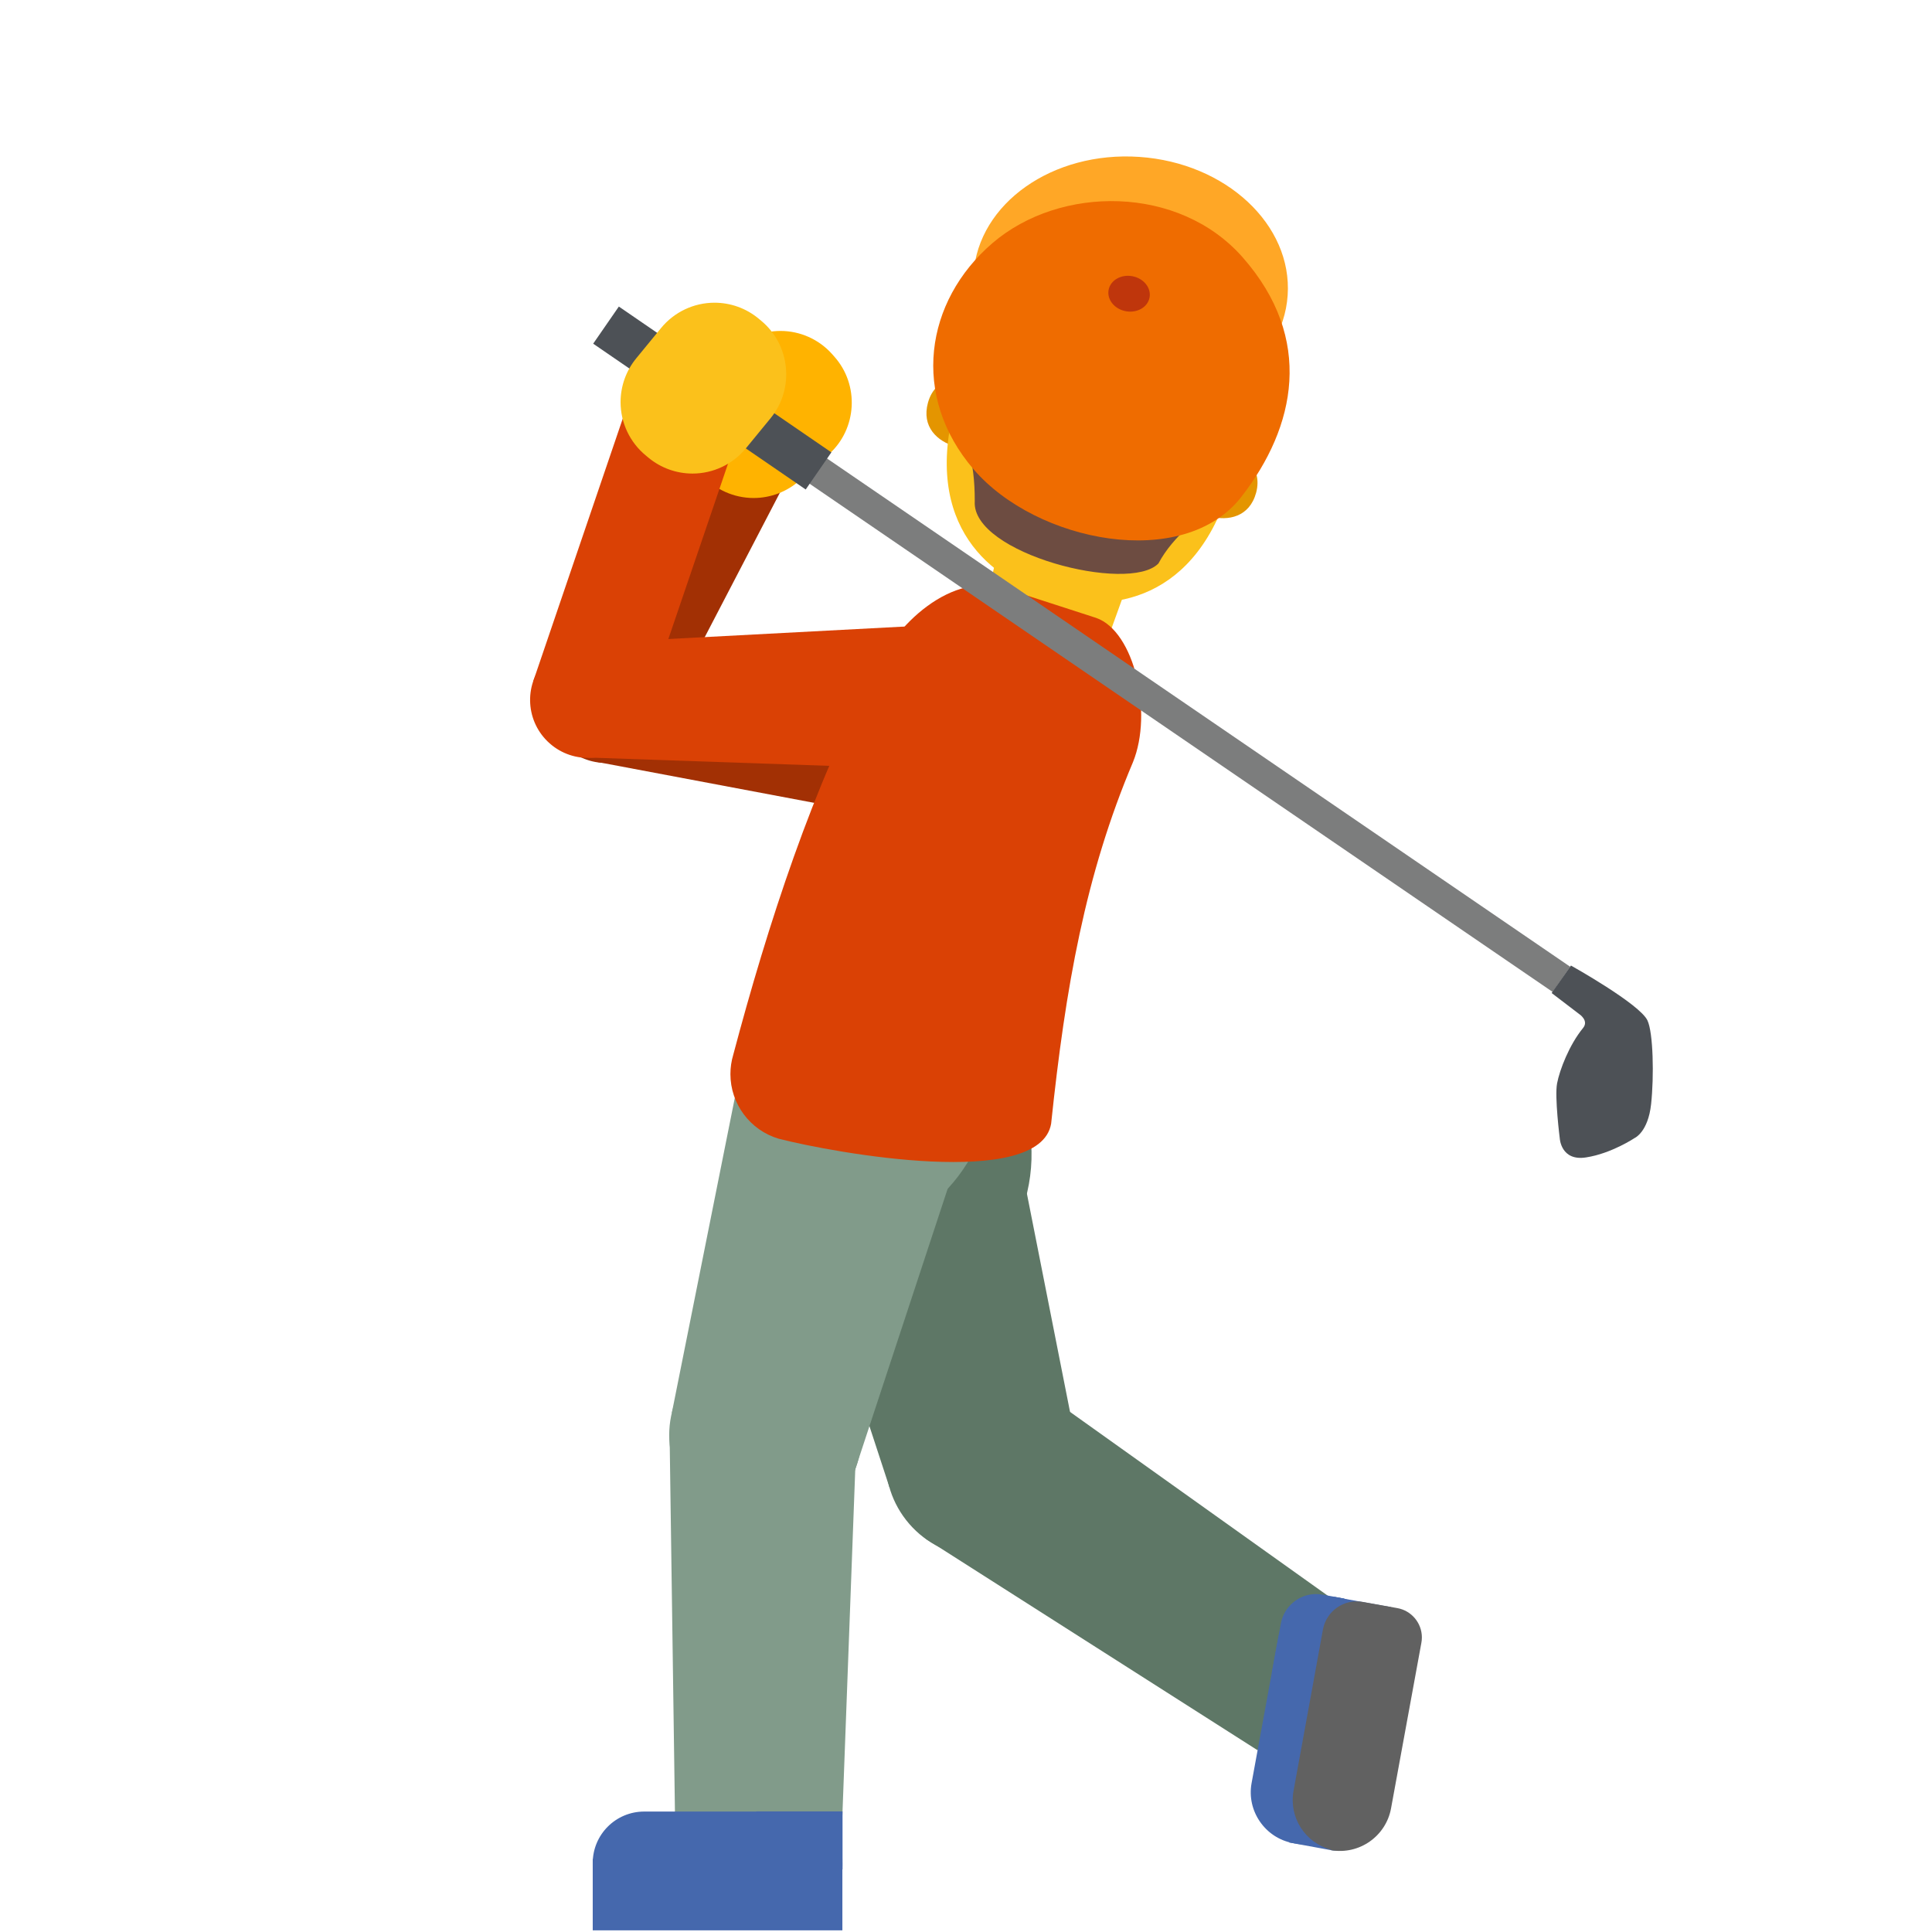
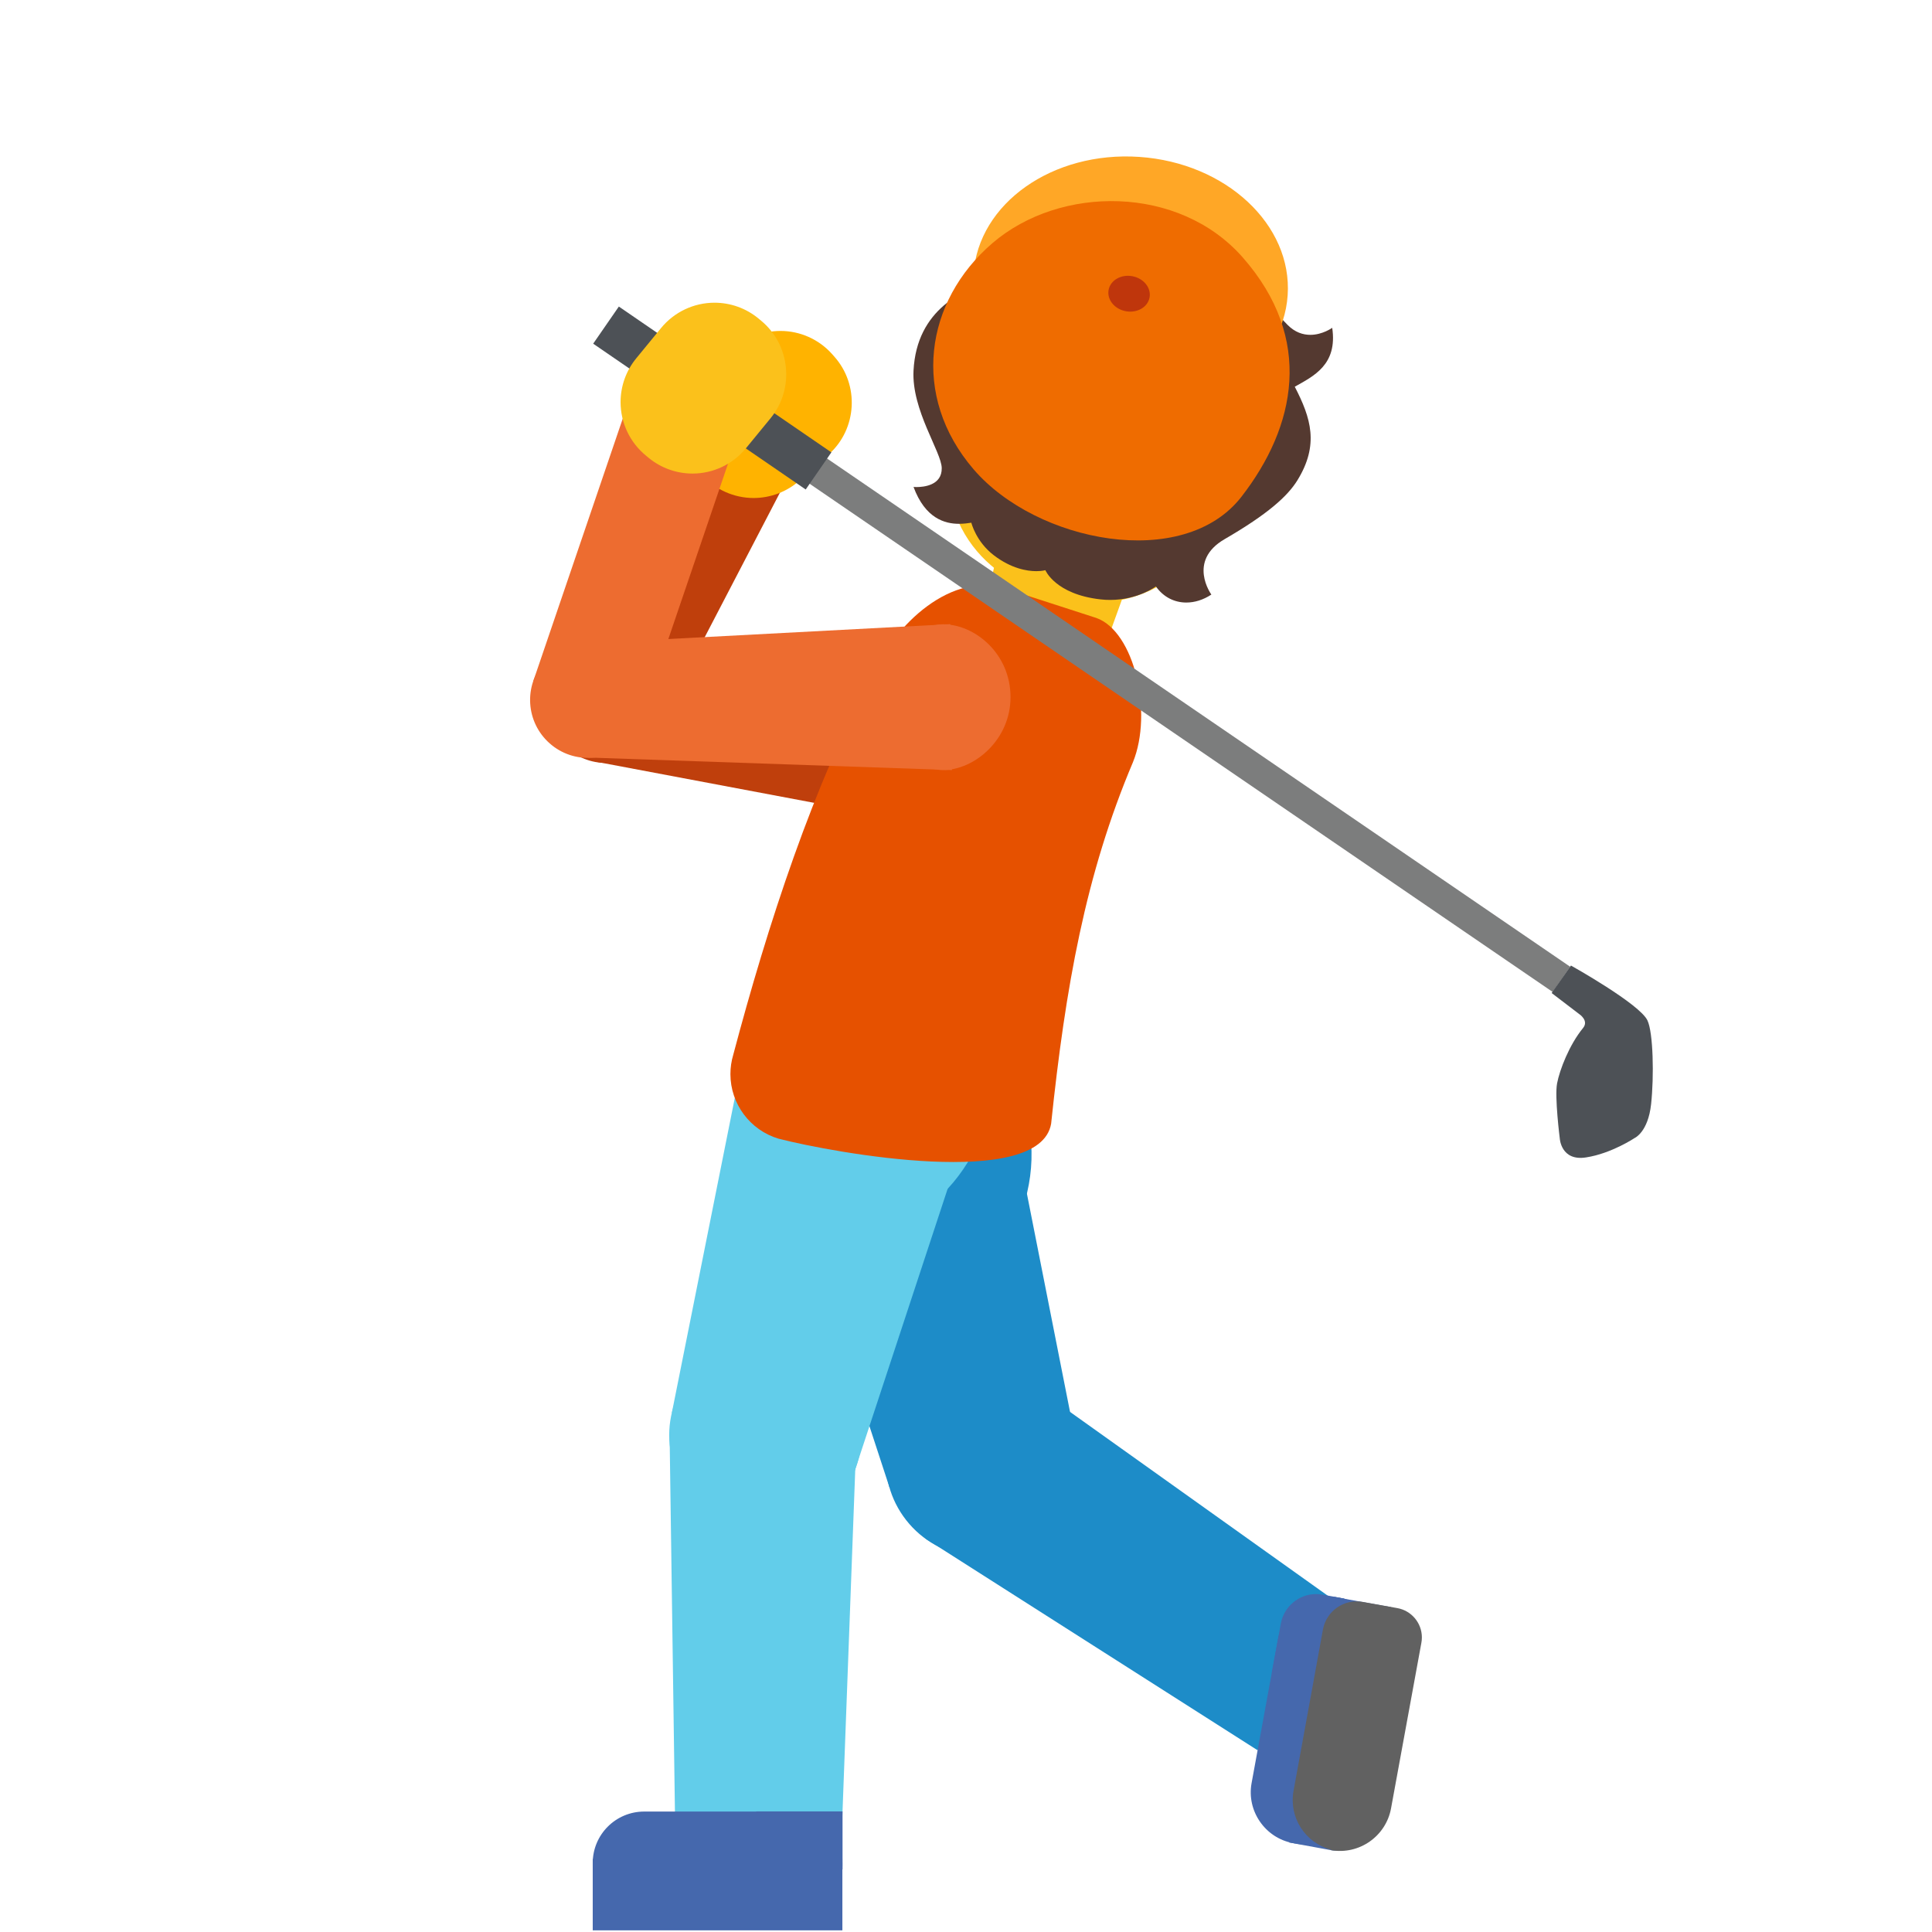
- <svg xmlns="http://www.w3.org/2000/svg" width="100%" height="100%" viewBox="0 0 128 128" version="1.1" xml:space="preserve" style="fill-rule:evenodd;clip-rule:evenodd;stroke-linejoin:round;stroke-miterlimit:2;">
-   <path d="M40.65,42.99L39.61,50.49L63.27,54.95L64.62,45.38L40.65,42.99Z" style="fill:rgb(162,48,4);fill-rule:nonzero;" />
+ <svg xmlns="http://www.w3.org/2000/svg" width="128px" height="128px" version="1.1" xml:space="preserve" style="fill-rule:evenodd;clip-rule:evenodd;stroke-linejoin:round;stroke-miterlimit:2;">
+   <path d="M40.65,42.99L39.61,50.49L63.27,54.95L64.62,45.38L40.65,42.99Z" style="fill:#bf3f0c;fill-rule:nonzero;" />
  <g transform="matrix(0.766796,-0.641891,0.641891,0.766796,-20.6231,36.6553)">
-     <circle cx="40.14" cy="46.71" r="3.84" style="fill:rgb(162,48,4);" />
+     <circle cx="40.14" cy="46.71" r="3.84" style="fill:#bf3f0c;" />
  </g>
-   <path d="M52.38,31.28L45.68,27.75L36.74,44.93L43.44,48.46L52.38,31.28Z" style="fill:rgb(162,48,4);fill-rule:nonzero;" />
-   <path d="M55.27,23.62L55.12,23.45C54.252,22.481 53.011,21.926 51.71,21.926C50.581,21.926 49.49,22.344 48.65,23.1L46.72,24.83C45.751,25.698 45.196,26.939 45.196,28.24C45.196,29.369 45.614,30.46 46.37,31.3L46.52,31.47C47.388,32.439 48.629,32.994 49.93,32.994C51.059,32.994 52.15,32.576 52.99,31.82L54.92,30.09C56.789,28.41 56.947,25.491 55.27,23.62Z" style="fill:rgb(255,179,0);fill-rule:nonzero;" />
-   <path d="M67.84,50.76C67.41,53.55 64.74,55.18 62.68,54.86C60.61,54.54 59.35,51.58 59.67,49.51C59.99,47.44 62.08,44.99 64.14,45.3C66.2,45.62 68.27,47.89 67.84,50.76Z" style="fill:rgb(22,167,218);fill-rule:nonzero;" />
+   <path d="M52.38,31.28L45.68,27.75L36.74,44.93L43.44,48.46L52.38,31.28Z" style="fill:#bf3f0c;fill-rule:nonzero;" />
+   <path d="M55.27,23.62L55.12,23.45C54.252,22.481 53.011,21.926 51.71,21.926C50.581,21.926 49.49,22.344 48.65,23.1L46.72,24.83C45.751,25.698 45.196,26.939 45.196,28.24C45.196,29.369 45.614,30.46 46.37,31.3L46.52,31.47C47.388,32.439 48.629,32.994 49.93,32.994C51.059,32.994 52.15,32.576 52.99,31.82L54.92,30.09C56.789,28.41 56.947,25.491 55.27,23.62Z" style="fill:#ffb300;fill-rule:nonzero;" />
+   <path d="M67.84,50.76C67.41,53.55 64.74,55.18 62.68,54.86C60.61,54.54 59.35,51.58 59.67,49.51C59.99,47.44 62.08,44.99 64.14,45.3C66.2,45.62 68.27,47.89 67.84,50.76Z" style="fill:#16a7da;fill-rule:nonzero;" />
  <g transform="matrix(0.786795,-0.617214,0.617214,0.786795,-45.865,60.7879)">
-     <circle cx="65.05" cy="96.78" r="6.37" style="fill:rgb(94,119,102);" />
+     <circle cx="65.05" cy="96.78" r="6.37" style="fill:#1d8cc8;" />
  </g>
-   <path d="M71.37,95.96L58.93,98.54L50.63,73.19L66.11,69.34L71.37,95.96Z" style="fill:rgb(94,119,102);fill-rule:nonzero;" />
-   <path d="M88.32,105.97L83.32,115.96L61.31,101.93L68.21,91.63L88.32,105.97ZM55.38,65.56C61.41,64.52 67.14,68.56 68.18,74.59C69.22,80.62 65.18,86.35 59.15,87.39C53.12,88.43 49.35,66.6 55.38,65.56Z" style="fill:rgb(94,119,102);fill-rule:nonzero;" />
+   <path d="M71.37,95.96L58.93,98.54L50.63,73.19L66.11,69.34L71.37,95.96Z" style="fill:#1d8cc8;fill-rule:nonzero;" />
+   <path d="M88.32,105.97L83.32,115.96L61.31,101.93L68.21,91.63L88.32,105.97ZM55.38,65.56C61.41,64.52 67.14,68.56 68.18,74.59C69.22,80.62 65.18,86.35 59.15,87.39C53.12,88.43 49.35,66.6 55.38,65.56Z" style="fill:#1d8cc8;fill-rule:nonzero;" />
  <g>
-     <path d="M91.55,109.84L89.8,119.4C89.461,121.24 87.67,122.476 85.83,122.14L85.66,122.11C83.82,121.771 82.584,119.98 82.92,118.14L84.67,108.58C85.009,106.74 86.8,105.504 88.64,105.84L88.81,105.87C90.67,106.21 91.89,107.99 91.55,109.84Z" style="fill:rgb(69,104,173);fill-rule:nonzero;" />
-     <path d="M92.17,106.48L89.36,121.82C89.27,122.34 88.77,122.68 88.25,122.59L85.41,122.07L88.39,105.8L92.17,106.48Z" style="fill:rgb(69,104,173);fill-rule:nonzero;" />
-     <path d="M89.07,105.91L88.04,111.53L84.26,110.84L84.86,107.56C85.065,106.435 86.054,105.61 87.197,105.61C87.343,105.61 87.487,105.624 87.63,105.65L89.07,105.91Z" style="fill:rgb(69,104,173);fill-rule:nonzero;" />
+     <path d="M91.55,109.84L89.8,119.4C89.461,121.24 87.67,122.476 85.83,122.14L85.66,122.11C83.82,121.771 82.584,119.98 82.92,118.14L84.67,108.58C85.009,106.74 86.8,105.504 88.64,105.84L88.81,105.87C90.67,106.21 91.89,107.99 91.55,109.84Z" style="fill:#4568ad;fill-rule:nonzero;" />
+     <path d="M92.17,106.48L89.36,121.82C89.27,122.34 88.77,122.68 88.25,122.59L85.41,122.07L88.39,105.8L92.17,106.48Z" style="fill:#4568ad;fill-rule:nonzero;" />
+     <path d="M89.07,105.91L88.04,111.53L84.26,110.84L84.86,107.56C85.065,106.435 86.054,105.61 87.197,105.61C87.343,105.61 87.487,105.624 87.63,105.65L89.07,105.91Z" style="fill:#4568ad;fill-rule:nonzero;" />
  </g>
-   <path d="M90.28,106.13C89.05,105.91 87.88,106.73 87.65,107.95L87.03,111.36L85.7,118.65C85.38,120.42 86.48,122.1 88.19,122.55L88.19,122.58C90.05,122.9 91.82,121.66 92.16,119.81L94.17,108.84C94.192,108.722 94.203,108.601 94.203,108.481C94.203,107.527 93.51,106.703 92.57,106.54L90.28,106.13Z" style="fill:rgb(97,97,97);fill-rule:nonzero;" />
+   <path d="M90.28,106.13C89.05,105.91 87.88,106.73 87.65,107.95L87.03,111.36L85.7,118.65C85.38,120.42 86.48,122.1 88.19,122.55L88.19,122.58C90.05,122.9 91.82,121.66 92.16,119.81L94.17,108.84C94.192,108.722 94.203,108.601 94.203,108.481C94.203,107.527 93.51,106.703 92.57,106.54L90.28,106.13Z" style="fill:#616161;fill-rule:nonzero;" />
  <g transform="matrix(0.988499,-0.151226,0.151226,0.988499,-13.7977,8.76388)">
-     <circle cx="50.71" cy="95.08" r="6.37" style="fill:rgb(129,155,138);" />
+     <circle cx="50.71" cy="95.08" r="6.37" style="fill:#62cdea;" />
  </g>
-   <path d="M56.62,97.47L44.51,93.61L49.74,67.45L65.11,71.7L56.62,97.47Z" style="fill:rgb(129,155,138);fill-rule:nonzero;" />
-   <path d="M55.81,120.27L44.72,120.29L44.36,94.89L56.75,95.02L55.81,120.27ZM53.7,60.19C59.79,59.66 65.17,64.16 65.7,70.26C66.23,76.35 61.73,81.73 55.63,82.26C49.54,82.79 47.61,60.72 53.7,60.19Z" style="fill:rgb(129,155,138);fill-rule:nonzero;" />
+   <path d="M56.62,97.47L44.51,93.61L49.74,67.45L65.11,71.7L56.62,97.47Z" style="fill:#62cdea;fill-rule:nonzero;" />
+   <path d="M55.81,120.27L44.72,120.29L44.36,94.89L56.75,95.02L55.81,120.27ZM53.7,60.19C59.79,59.66 65.17,64.16 65.7,70.26C66.23,76.35 61.73,81.73 55.63,82.26C49.54,82.79 47.61,60.72 53.7,60.19Z" style="fill:#62cdea;fill-rule:nonzero;" />
  <g>
-     <path d="M76.18,34.6L72.62,44.46L64.78,42.66L69.11,22.29L76.18,34.6Z" style="fill:rgb(251,193,27);fill-rule:nonzero;" />
+     <path d="M76.18,34.6L72.62,44.46L64.78,42.66L69.11,22.29L76.18,34.6Z" style="fill:#fbc11b;fill-rule:nonzero;" />
    <g>
-       <path d="M82.11,30.08C82.11,30.08 83.71,30.83 83.22,32.65C82.78,34.25 81.38,34.54 80.15,34.21L81.34,29.87L82.11,30.08ZM63.74,25.04C63.74,25.04 61.98,24.87 61.48,26.68C61.04,28.28 62.1,29.25 63.32,29.59L64.51,25.25L63.74,25.04Z" style="fill:rgb(228,149,0);fill-rule:nonzero;" />
+       <path d="M82.11,30.08C82.11,30.08 83.71,30.83 83.22,32.65C82.78,34.25 81.38,34.54 80.15,34.21L81.34,29.87L82.11,30.08ZM63.74,25.04C63.74,25.04 61.98,24.87 61.48,26.68C61.04,28.28 62.1,29.25 63.32,29.59L64.51,25.25L63.74,25.04Z" style="fill:#e49500;fill-rule:nonzero;" />
    </g>
-     <path d="M76.18,15.69C68.92,13.7 65.48,18.8 63.31,26.7C61.06,34.89 65.75,38.46 69.63,39.53C73.46,40.58 79.35,39.98 81.62,31.73C83.8,23.83 83.44,17.68 76.18,15.69Z" style="fill:rgb(251,193,27);fill-rule:nonzero;" />
-     <path d="M76.75,37.33C77.72,35.5 79.59,34.11 81.3,32.84L82.42,30.3C82.42,30.3 82.66,30.48 82.85,30.74C83.03,30.98 83.12,31.15 83.12,31.15C83.12,31.15 83.76,28.82 84.63,25.64C85.53,22.37 84.46,17.01 76.67,14.71C76.67,14.71 76.53,14.67 76.47,14.65C76.41,14.63 76.27,14.6 76.27,14.6C68.4,12.6 64.74,16.66 63.85,19.93C62.98,23.1 62.34,25.44 62.34,25.44C62.34,25.44 62.5,25.34 62.78,25.23C63.08,25.11 63.38,25.07 63.38,25.07L63.05,27.83C63.98,28.79 64.59,30.4 64.58,33.21C64.35,36.67 74.8,39.34 76.75,37.33Z" style="fill:rgb(109,76,65);fill-rule:nonzero;" />
+     <path d="M76.18,15.69C68.92,13.7 65.48,18.8 63.31,26.7C61.06,34.89 65.75,38.46 69.63,39.53C73.46,40.58 79.35,39.98 81.62,31.73C83.8,23.83 83.44,17.68 76.18,15.69Z" style="fill:#fbc11b;fill-rule:nonzero;" />
+     <g id="hair" transform="matrix(0.911872,0,0,0.911872,13.4067,9.00736)">
+       <path d="M82.09,13.94C82.09,13.94 81.39,14.45 80.5,14.45C79.98,14.45 79.39,14.28 78.84,13.72C78.12,12.99 77.47,12.21 76.95,11.33C76.43,10.45 75.85,9.55 74.97,9.03C74.6,8.81 74.29,8.74 73.99,8.74C73.54,8.74 73.11,8.9 72.56,8.95L72.47,8.95C71.77,8.95 71.14,8.26 70.51,7.93C68.93,7.16 67.17,6.86 65.42,6.86C65.27,6.86 65.11,6.86 64.96,6.87C61.63,6.97 60.59,9.57 57.63,10.43C55.34,11.1 51.9,12.57 51.67,17.05C51.52,19.91 53.7,22.95 53.72,24.13C53.74,25.39 52.41,25.51 51.88,25.51C51.75,25.51 51.67,25.5 51.67,25.5C52.52,27.8 53.96,28.18 54.97,28.18C55.35,28.18 55.66,28.13 55.87,28.1C55.87,28.1 56.2,29.47 57.51,30.47C58.77,31.43 59.91,31.62 60.59,31.62C61,31.62 61.25,31.55 61.25,31.55C61.25,31.55 61.97,33.3 65.25,33.67C65.49,33.7 65.73,33.71 65.96,33.71C67.97,33.71 69.28,32.73 69.28,32.73C69.83,33.51 70.63,33.9 71.49,33.9C72.09,33.9 72.72,33.71 73.31,33.32C73.31,33.32 71.53,30.88 74.28,29.29C77.42,27.47 78.85,26.17 79.56,25.02C81.15,22.44 80.55,20.5 79.37,18.22C80.73,17.45 82.49,16.63 82.09,13.94Z" style="fill:#543930;fill-rule:nonzero;" />
+     </g>
    <g transform="matrix(0.0681894,-0.997672,0.997672,0.0681894,50.9815,92.295)">
-       <ellipse cx="74.9" cy="18.86" rx="8.48" ry="10.43" style="fill:rgb(255,167,38);" />
+       <ellipse cx="74.9" cy="18.86" rx="8.48" ry="10.43" style="fill:#ffa726;" />
    </g>
-     <path d="M82.33,17.05C87.08,22.45 85.85,28.27 82.25,32.91C78.42,37.85 68.67,35.95 64.5,31.09C60.33,26.23 61.27,19.96 65.75,16.11C70.23,12.26 78.1,12.24 82.33,17.05Z" style="fill:rgb(239,108,0);fill-rule:nonzero;" />
+     <path d="M82.33,17.05C87.08,22.45 85.85,28.27 82.25,32.91C78.42,37.85 68.67,35.95 64.5,31.09C60.33,26.23 61.27,19.96 65.75,16.11C70.23,12.26 78.1,12.24 82.33,17.05Z" style="fill:#ef6c00;fill-rule:nonzero;" />
    <g transform="matrix(0.179111,-0.983829,0.983829,0.179111,42.2618,89.5644)">
-       <ellipse cx="74.8" cy="19.46" rx="1.18" ry="1.38" style="fill:rgb(191,54,12);" />
+       <ellipse cx="74.8" cy="19.46" rx="1.18" ry="1.38" style="fill:#bf360c;" />
    </g>
  </g>
-   <path d="M51.58,75.44C49.694,74.878 48.392,73.131 48.392,71.163C48.392,70.728 48.455,70.296 48.58,69.88C50.83,61.39 53.94,51.76 57.92,44.6C59.19,41.5 63.07,37.7 66.79,39.05L72.63,40.94C75.16,41.83 76.4,47.21 75.06,50.5C71.91,57.94 70.59,65.41 69.64,74.45C68.87,78.85 55.26,76.39 51.58,75.44Z" style="fill:rgb(218,65,5);fill-rule:nonzero;" />
+   <path d="M51.58,75.44C49.694,74.878 48.392,73.131 48.392,71.163C48.392,70.728 48.455,70.296 48.58,69.88C50.83,61.39 53.94,51.76 57.92,44.6C59.19,41.5 63.07,37.7 66.79,39.05L72.63,40.94C75.16,41.83 76.4,47.21 75.06,50.5C71.91,57.94 70.59,65.41 69.64,74.45C68.87,78.85 55.26,76.39 51.58,75.44Z" style="fill:#e65100;fill-rule:nonzero;" />
  <g>
-     <path d="M52.4,127.01L42.68,127.01C40.79,127.01 39.27,125.48 39.27,123.6L39.27,123.43C39.27,121.54 40.8,120.02 42.68,120.02L52.4,120.02C54.29,120.02 55.81,121.55 55.81,123.43L55.81,123.6C55.81,125.48 54.28,127.01 52.4,127.01Z" style="fill:rgb(69,104,173);fill-rule:nonzero;" />
-     <rect x="39.27" y="123.16" width="16.54" height="4.73" style="fill:rgb(69,104,173);fill-rule:nonzero;" />
-     <rect x="50.1" y="120.01" width="5.72" height="3.84" style="fill:rgb(69,104,173);fill-rule:nonzero;" />
+     <path d="M52.4,127.01L42.68,127.01C40.79,127.01 39.27,125.48 39.27,123.6L39.27,123.43C39.27,121.54 40.8,120.02 42.68,120.02L52.4,120.02C54.29,120.02 55.81,121.55 55.81,123.43L55.81,123.6C55.81,125.48 54.28,127.01 52.4,127.01Z" style="fill:#4568ad;fill-rule:nonzero;" />
+     <rect x="39.27" y="123.16" width="16.54" height="4.73" style="fill:#4568ad;fill-rule:nonzero;" />
+     <rect x="50.1" y="120.01" width="5.72" height="3.84" style="fill:#4568ad;fill-rule:nonzero;" />
  </g>
  <g>
-     <path d="M102.87,65.72L104.03,64.05L42.37,21.88L41.21,23.55L102.87,65.72Z" style="fill:rgb(124,125,125);fill-rule:nonzero;" />
-     <path d="M53.38,32.43L55.08,29.97L41,20.31L39.3,22.77L53.38,32.43ZM104.08,63.97C104.08,63.97 108.65,66.52 109.15,67.61C109.53,68.42 109.59,71.3 109.39,73.15C109.19,75 108.31,75.39 108.31,75.39C108.31,75.39 106.77,76.42 105.09,76.68C103.42,76.95 103.34,75.43 103.34,75.43C103.34,75.43 102.99,72.68 103.16,71.78C103.33,70.88 103.97,69.22 104.88,68.11C105.29,67.61 104.62,67.18 104.62,67.18L102.8,65.79L104.08,63.97Z" style="fill:rgb(77,81,86);fill-rule:nonzero;" />
+     <path d="M102.87,65.72L104.03,64.05L42.37,21.88L41.21,23.55L102.87,65.72Z" style="fill:#7c7d7d;fill-rule:nonzero;" />
+     <path d="M53.38,32.43L55.08,29.97L41,20.31L39.3,22.77L53.38,32.43ZM104.08,63.97C104.08,63.97 108.65,66.52 109.15,67.61C109.53,68.42 109.59,71.3 109.39,73.15C109.19,75 108.31,75.39 108.31,75.39C108.31,75.39 106.77,76.42 105.09,76.68C103.42,76.95 103.34,75.43 103.34,75.43C103.34,75.43 102.99,72.68 103.16,71.78C103.33,70.88 103.97,69.22 104.88,68.11C105.29,67.61 104.62,67.18 104.62,67.18L102.8,65.79L104.08,63.97Z" style="fill:#4d5156;fill-rule:nonzero;" />
  </g>
  <g>
-     <path d="M38.91,42.62L39.02,50.19L63.07,51.02L62.96,41.35L38.91,42.62Z" style="fill:rgb(218,65,5);fill-rule:nonzero;" />
+     <path d="M38.91,42.62L39.02,50.19L63.07,51.02L62.96,41.35L38.91,42.62Z" style="fill:#ed6c30;fill-rule:nonzero;" />
    <g transform="matrix(0.660998,-0.750388,0.750388,0.660998,-21.5874,44.958)">
-       <circle cx="38.96" cy="46.37" r="3.84" style="fill:rgb(218,65,5);" />
+       <circle cx="38.96" cy="46.37" r="3.84" style="fill:#ed6c30;" />
    </g>
-     <path d="M48.73,29.26L41.58,26.79L35.33,45.13L42.49,47.6L48.73,29.26Z" style="fill:rgb(218,65,5);fill-rule:nonzero;" />
-     <path d="M50.43,21.25L50.25,21.1C49.431,20.424 48.401,20.055 47.339,20.055C45.969,20.055 44.669,20.67 43.8,21.73L42.16,23.73C41.484,24.549 41.115,25.579 41.115,26.641C41.115,28.011 41.73,29.311 42.79,30.18L42.97,30.33C43.789,31.006 44.819,31.375 45.881,31.375C47.251,31.375 48.551,30.76 49.42,29.7L51.06,27.7C52.65,25.756 52.366,22.85 50.43,21.25Z" style="fill:rgb(251,193,27);fill-rule:nonzero;" />
-     <path d="M66.95,46.19C66.95,49.01 64.56,51.02 62.47,51.02C60.38,51.02 58.68,48.28 58.68,46.19C58.68,44.1 60.37,41.36 62.47,41.36C64.56,41.35 66.95,43.28 66.95,46.19Z" style="fill:rgb(218,65,5);fill-rule:nonzero;" />
+     <path d="M48.73,29.26L41.58,26.79L35.33,45.13L42.49,47.6L48.73,29.26Z" style="fill:#ed6c30;fill-rule:nonzero;" />
+     <path d="M50.43,21.25L50.25,21.1C49.431,20.424 48.401,20.055 47.339,20.055C45.969,20.055 44.669,20.67 43.8,21.73L42.16,23.73C41.484,24.549 41.115,25.579 41.115,26.641C41.115,28.011 41.73,29.311 42.79,30.18L42.97,30.33C43.789,31.006 44.819,31.375 45.881,31.375C47.251,31.375 48.551,30.76 49.42,29.7L51.06,27.7C52.65,25.756 52.366,22.85 50.43,21.25Z" style="fill:#fbc11b;fill-rule:nonzero;" />
+     <path d="M66.95,46.19C66.95,49.01 64.56,51.02 62.47,51.02C60.38,51.02 58.68,48.28 58.68,46.19C58.68,44.1 60.37,41.36 62.47,41.36C64.56,41.35 66.95,43.28 66.95,46.19Z" style="fill:#ed6c30;fill-rule:nonzero;" />
  </g>
</svg>
